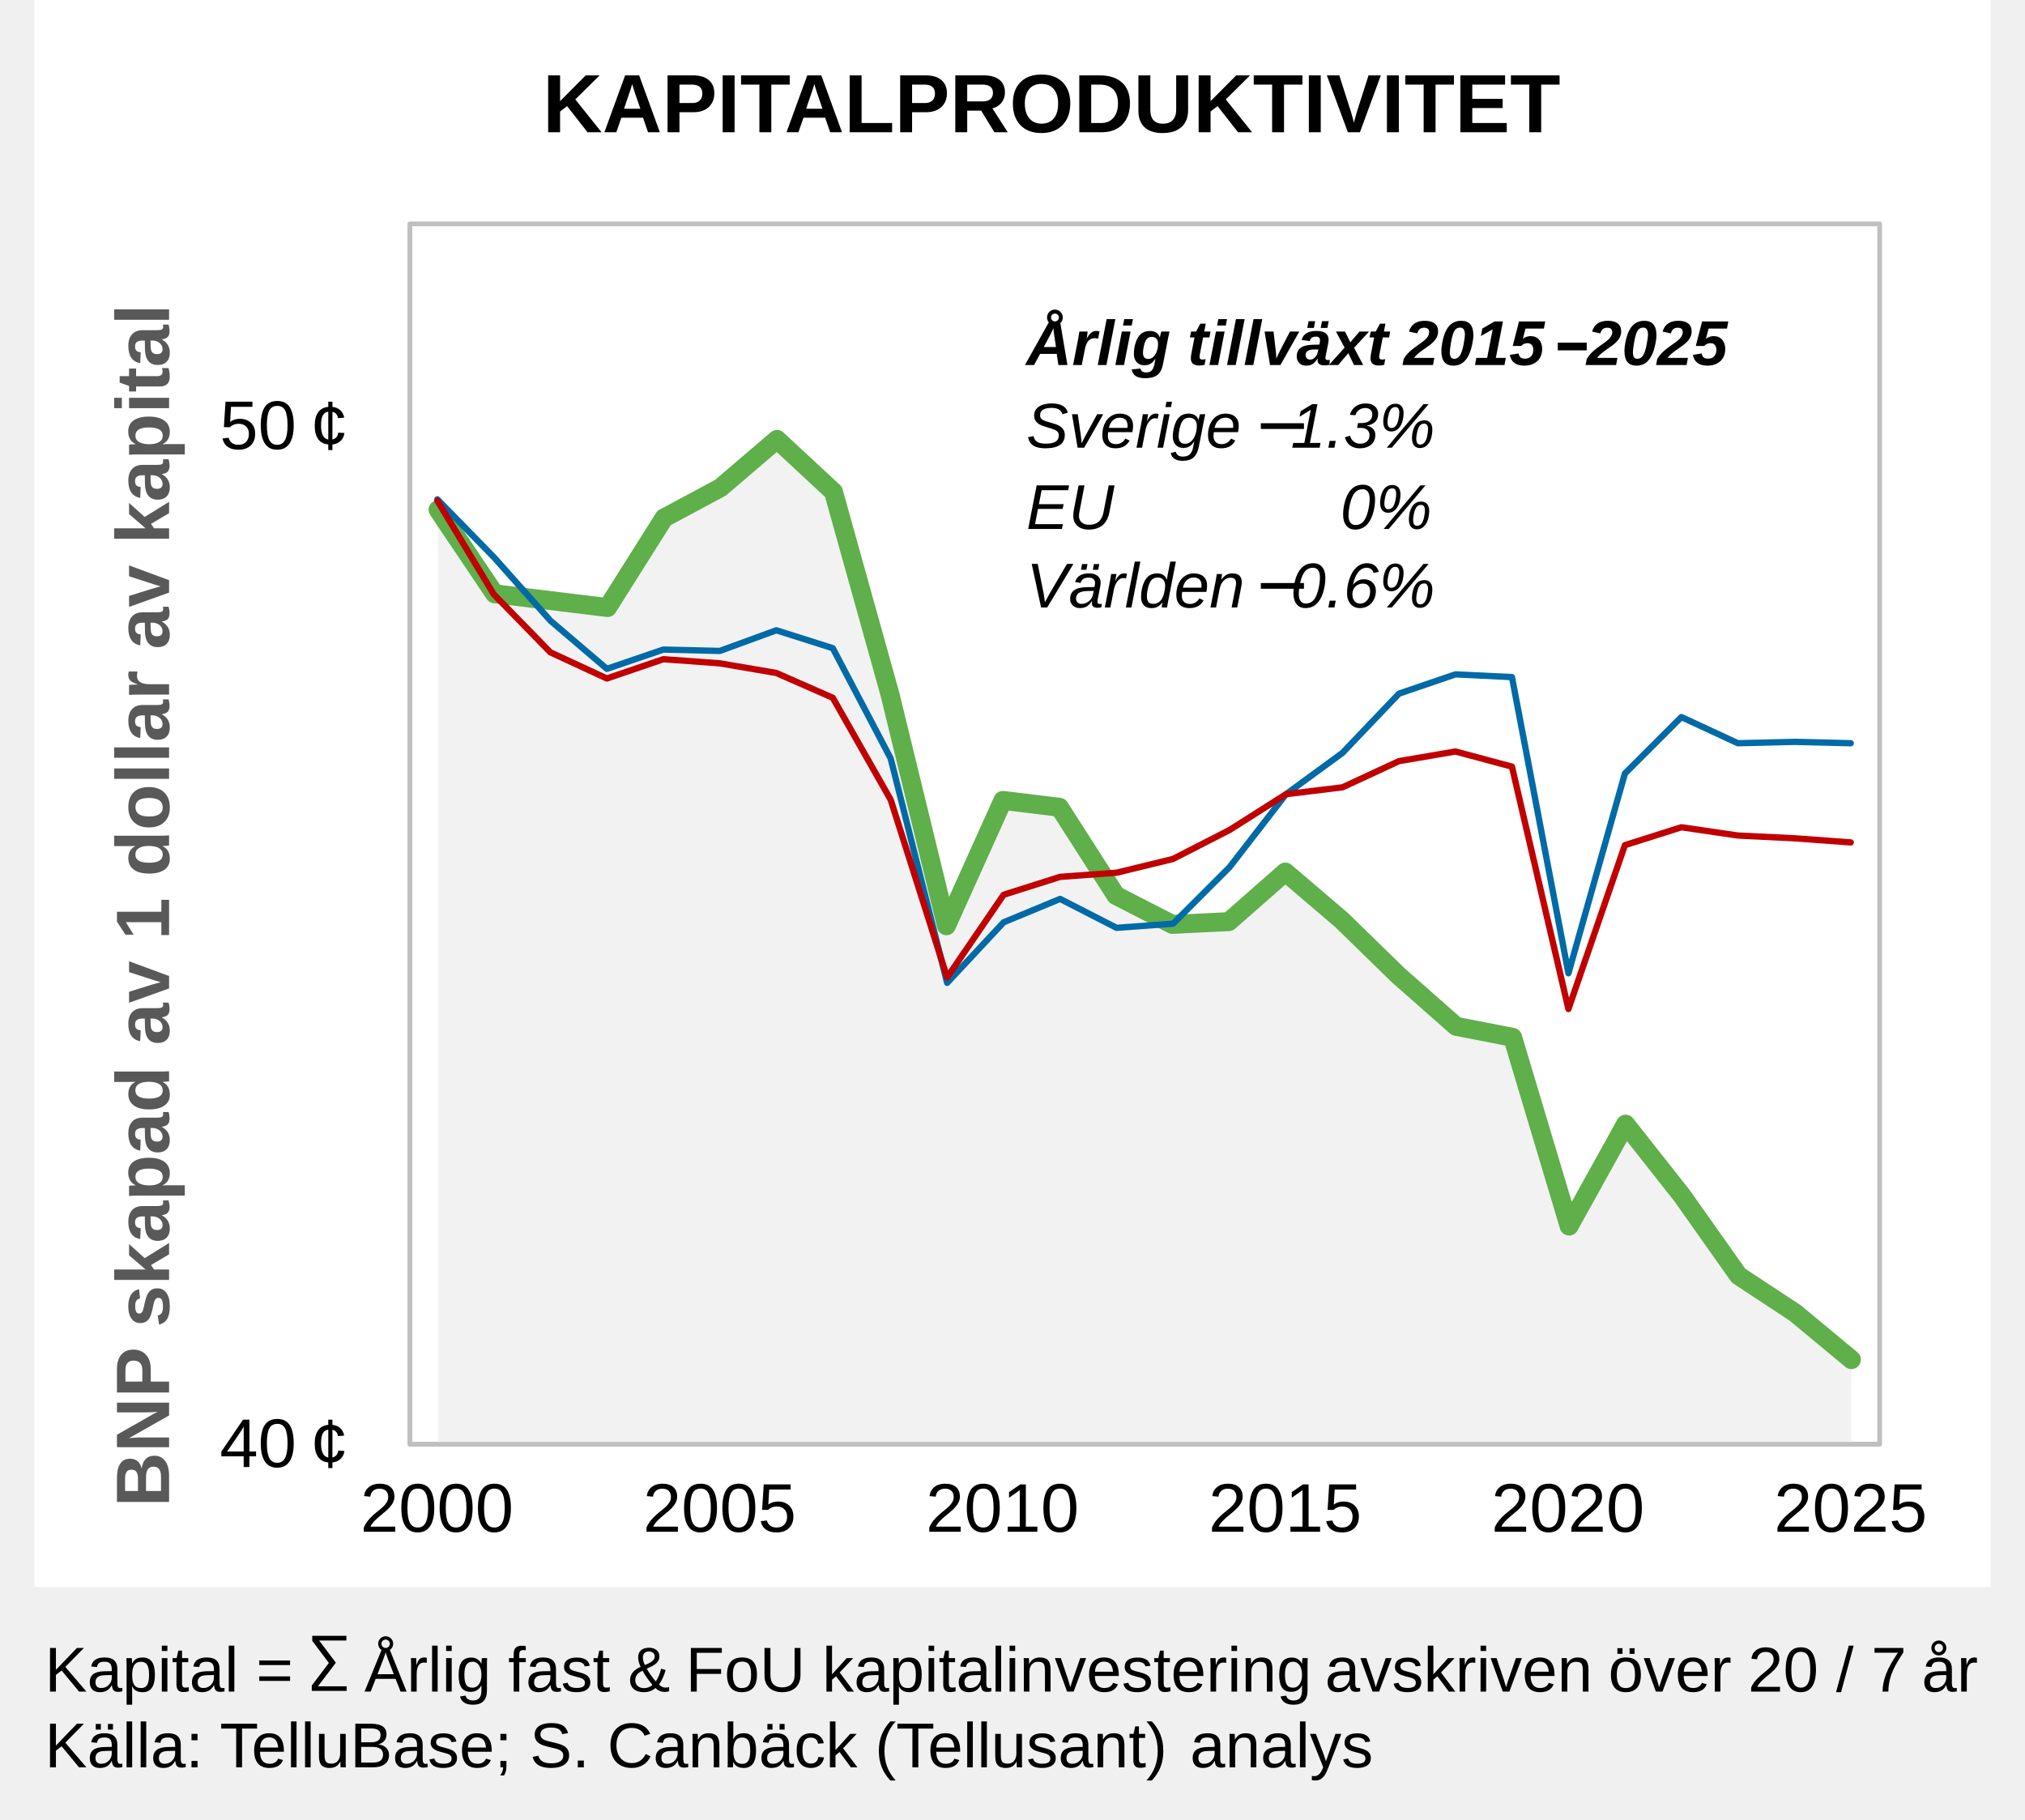
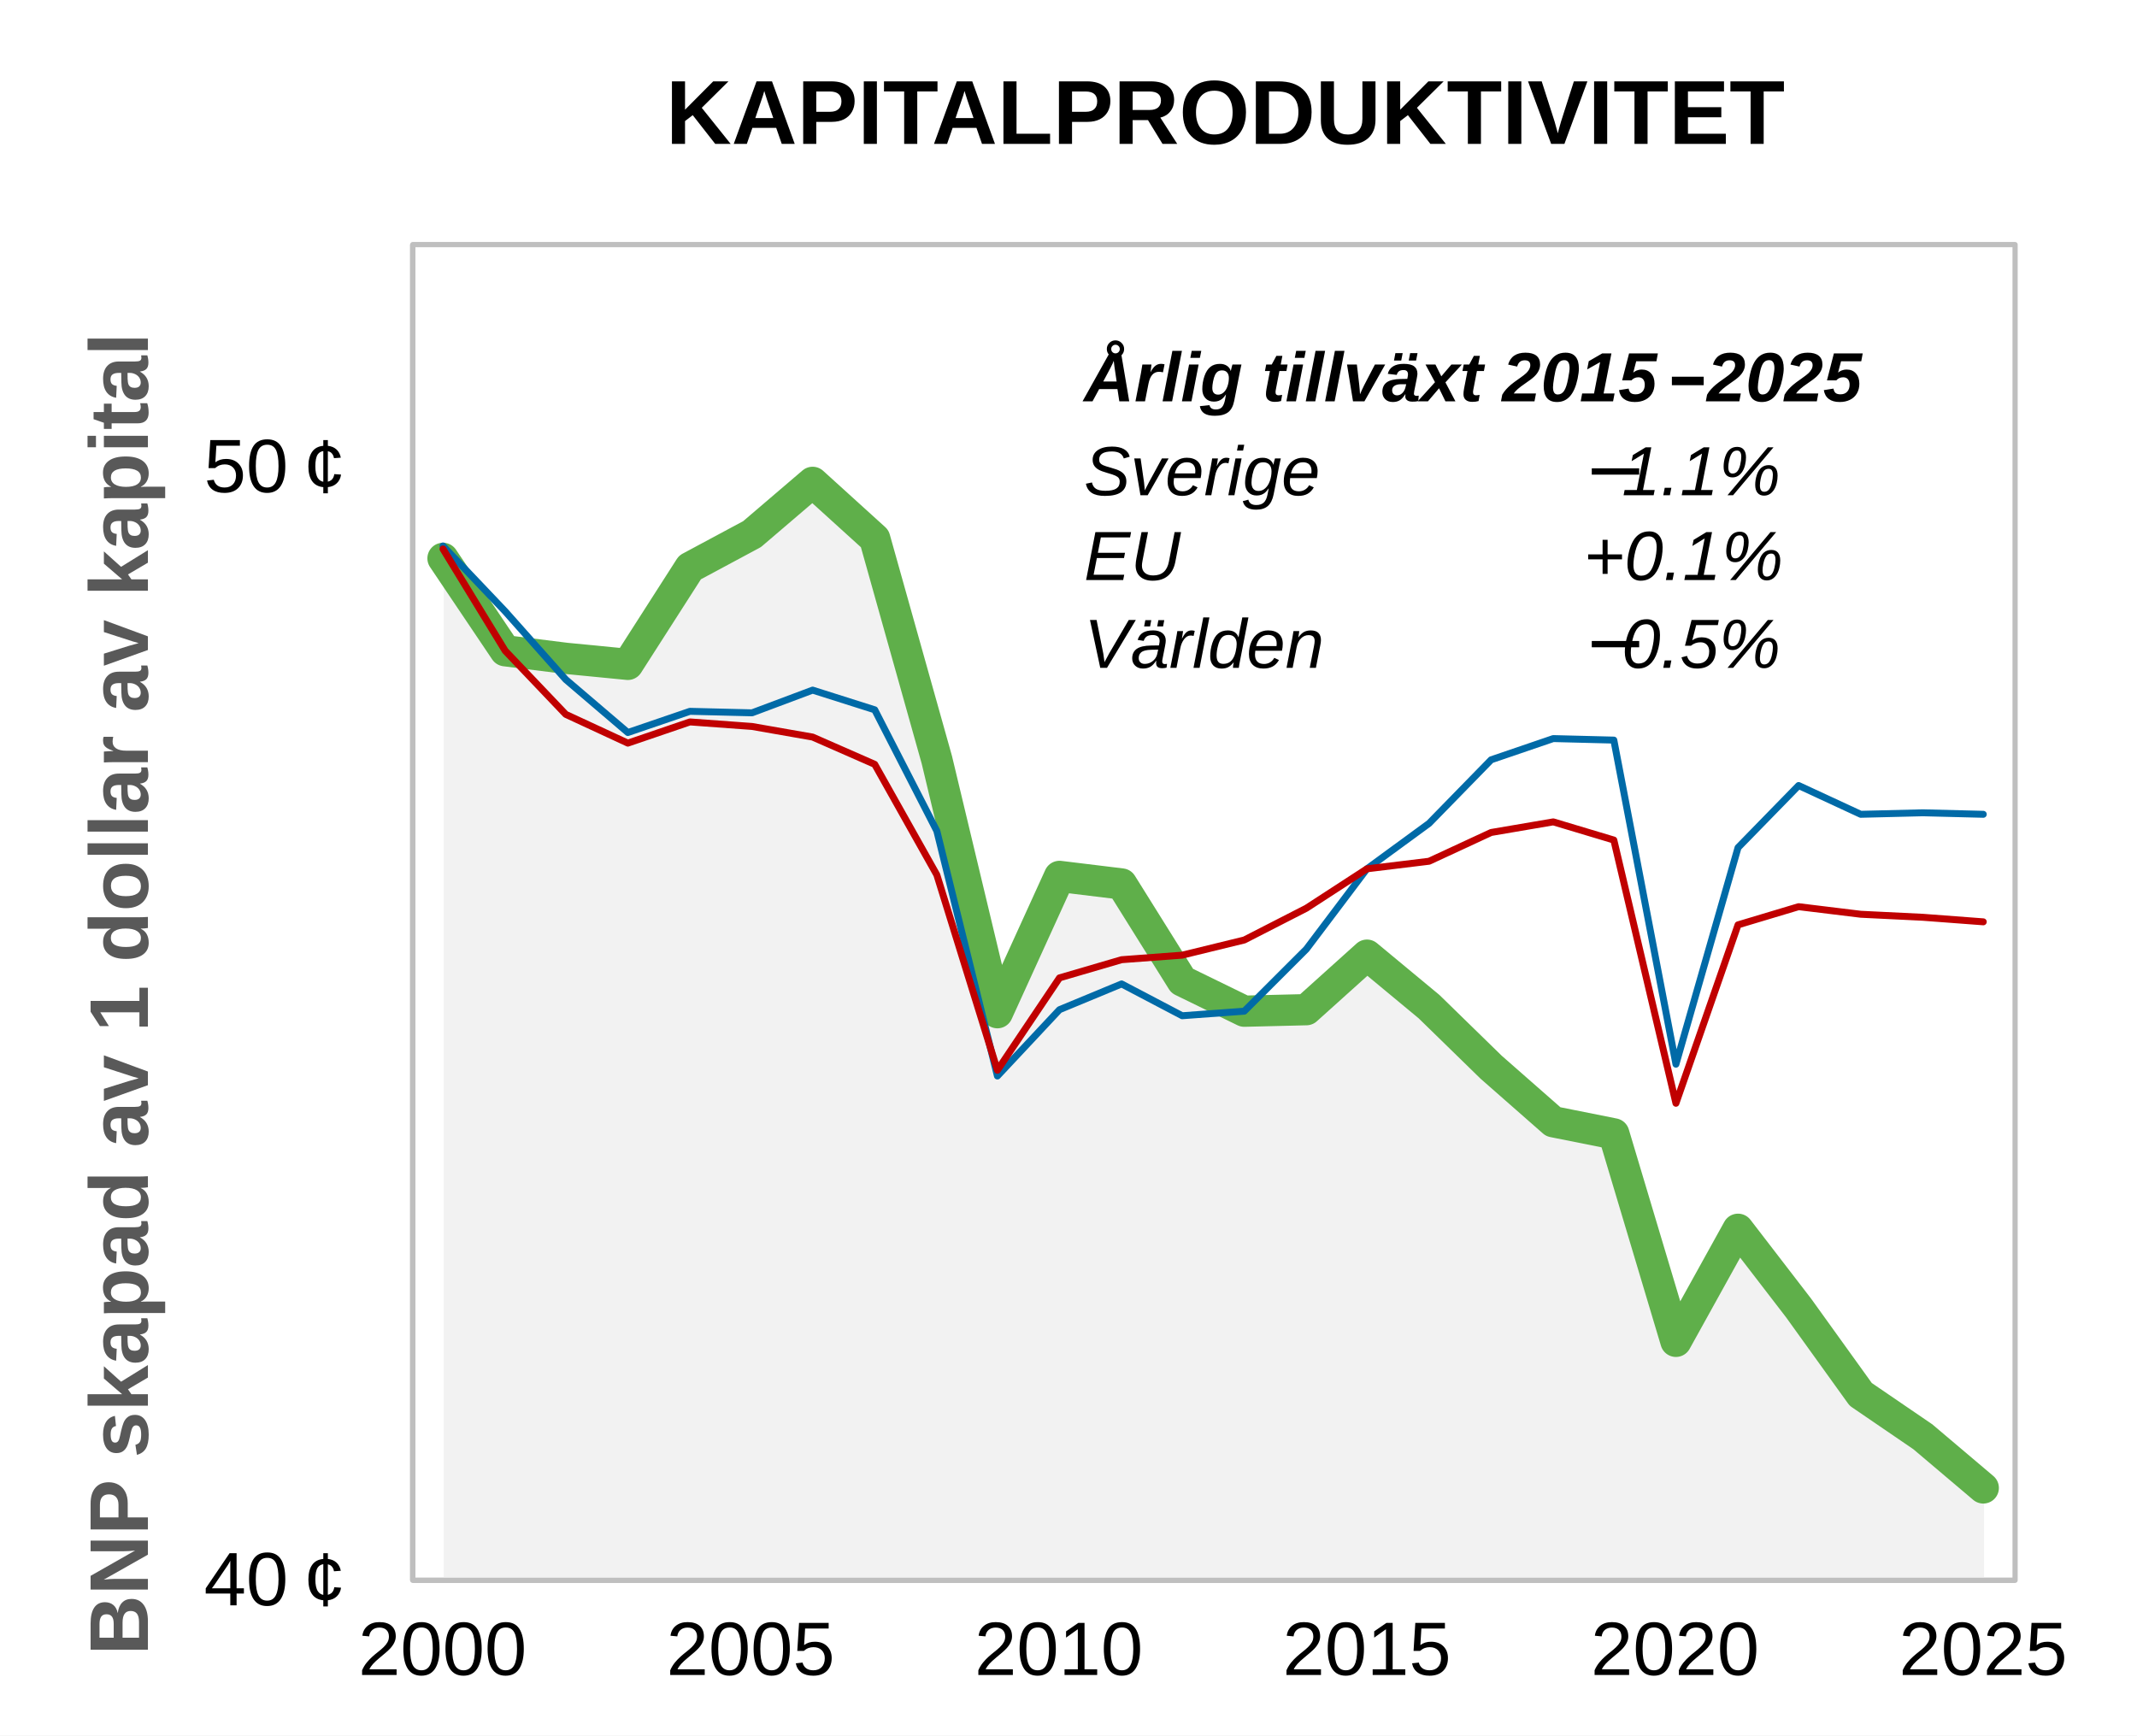
- <svg xmlns="http://www.w3.org/2000/svg" width="1470" height="1321" xml:space="preserve" overflow="hidden">
+ <svg xmlns="http://www.w3.org/2000/svg" width="1411" height="1146" xml:space="preserve" overflow="hidden">
  <defs>
    <clipPath id="clip0">
-       <rect x="748" y="1034" width="1470" height="1321" />
+       <rect x="1121" y="5324" width="1411" height="1146" />
    </clipPath>
  </defs>
-   <g clip-path="url(#clip0)" transform="translate(-748 -1034)">
-     <rect x="773" y="1034" width="1420" height="1152" fill="#FFFFFF" />
+   <g clip-path="url(#clip0)" transform="translate(-1121 -5324)">
+     <rect x="1121" y="5324" width="1411" height="1146" fill="#FFFFFF" />
    <g>
-       <rect x="1045.5" y="1196.5" width="1067" height="886" stroke="#BFBFBF" stroke-width="3.438" stroke-linejoin="round" stroke-miterlimit="10" fill="none" />
+       <rect x="1393.5" y="5485.5" width="1058" height="882" stroke="#BFBFBF" stroke-width="3.438" stroke-linejoin="round" stroke-miterlimit="10" fill="none" />
    </g>
    <g>
-       <path d="M1066 1404.05 1107.04 1465.05 1148.04 1470.05 1189.04 1475.05 1230.04 1410.05 1271.04 1388.05 1312.04 1353 1353.04 1391.05 1394.05 1538.05 1435.05 1706.06 1476.05 1615.05 1517.05 1620.05 1558.05 1684.06 1599.05 1705.06 1640.05 1703.06 1681.06 1667.05 1722.06 1702.06 1763.06 1742.06 1805.06 1779.06 1846.06 1787.06 1887.06 1924.06 1928.06 1850.06 1969.06 1902.06 2010.07 1960.06 2051.07 1987.07 2092 2021.07 2092 2083 2051.07 2083 2010.07 2083 1969.06 2083 1928.06 2083 1887.06 2083 1846.06 2083 1805.06 2083 1763.06 2083 1722.06 2083 1681.06 2083 1640.05 2083 1599.05 2083 1558.05 2083 1517.05 2083 1476.05 2083 1435.05 2083 1394.05 2083 1353.04 2083 1312.04 2083 1271.04 2083 1230.04 2083 1189.04 2083 1148.04 2083 1107.04 2083 1066 2083Z" fill="#F2F2F2" />
+       <path d="M1414 5692.19 1454.05 5753.19 1495.05 5758.19 1536.05 5763.19 1576.05 5698.19 1617.05 5677.19 1658.05 5642 1698.06 5679.19 1739.06 5826.19 1780.06 5992.2 1820.06 5903.19 1861.06 5907.19 1902.06 5971.2 1943.06 5992.2 1983.07 5990.2 2024.07 5954.2 2065.07 5988.2 2105.07 6029.2 2146.07 6065.2 2187.07 6073.2 2227.07 6210.2 2268.07 6136.2 2309.08 6188.2 2349.08 6245.21 2390.08 6272.21 2431 6306.21 2431 6367 2390.08 6367 2349.08 6367 2309.08 6367 2268.07 6367 2227.07 6367 2187.07 6367 2146.07 6367 2105.07 6367 2065.07 6367 2024.07 6367 1983.07 6367 1943.06 6367 1902.06 6367 1861.06 6367 1820.06 6367 1780.06 6367 1739.06 6367 1698.06 6367 1658.05 6367 1617.05 6367 1576.05 6367 1536.05 6367 1495.05 6367 1454.05 6367 1414 6367Z" fill="#F2F2F2" />
    </g>
    <g>
-       <path d="M0 0 0 886" stroke="#BFBFBF" stroke-width="3.438" stroke-linejoin="round" stroke-miterlimit="10" fill="none" fill-rule="evenodd" transform="matrix(1 0 0 -1 1045.5 2082.5)" />
+       <path d="M0 0 0 882" stroke="#BFBFBF" stroke-width="3.438" stroke-linejoin="round" stroke-miterlimit="10" fill="none" fill-rule="evenodd" transform="matrix(1 0 0 -1 1393.5 6367.5)" />
    </g>
    <g>
-       <path d="M1045.5 2082.5 2112.5 2082.5" stroke="#BFBFBF" stroke-width="3.438" stroke-linejoin="round" stroke-miterlimit="10" fill="none" fill-rule="evenodd" />
+       <path d="M1393.5 6367.5 2451.5 6367.5" stroke="#BFBFBF" stroke-width="3.438" stroke-linejoin="round" stroke-miterlimit="10" fill="none" fill-rule="evenodd" />
    </g>
    <g>
-       <path d="M1066 1404.05 1107.04 1465.05 1148.04 1470.05 1189.04 1475.05 1230.04 1410.05 1271.04 1388.05 1312.04 1353 1353.04 1391.05 1394.05 1538.05 1435.05 1706.06 1476.05 1615.05 1517.05 1620.05 1558.05 1684.06 1599.05 1705.06 1640.05 1703.06 1681.06 1667.05 1722.06 1702.06 1763.06 1742.06 1805.06 1779.06 1846.06 1787.06 1887.06 1924.06 1928.06 1850.06 1969.06 1902.06 2010.07 1960.06 2051.07 1987.07 2092 2021" stroke="#5FAF4A" stroke-width="13.75" stroke-linecap="round" stroke-linejoin="round" stroke-miterlimit="10" fill="none" />
+       <path d="M1413.5 5692.69 1454.55 5753.69 1494.55 5758.69 1535.55 5762.69 1576.55 5698.69 1617.55 5676.69 1657.55 5642.5 1698.56 5679.69 1739.56 5825.69 1779.56 5992.7 1820.56 5902.69 1861.56 5907.69 1901.56 5971.7 1942.56 5991.7 1983.57 5990.7 2023.57 5954.7 2064.57 5988.7 2105.57 6028.7 2146.57 6064.7 2186.57 6072.7 2227.57 6209.7 2268.57 6135.7 2308.58 6187.7 2349.58 6244.71 2390.58 6272.71 2430.5 6306.5" stroke="#5FAF4A" stroke-width="20.625" stroke-linecap="round" stroke-linejoin="round" stroke-miterlimit="10" fill="none" />
    </g>
    <g>
-       <path d="M1065.5 1396.5 1106.54 1438.55 1147.54 1484.55 1188.54 1519.55 1229.54 1505.55 1270.54 1506.55 1311.54 1491.55 1352.54 1504.55 1394.55 1584.55 1435.55 1747.5 1476.55 1703.56 1517.55 1686.56 1558.55 1707.56 1599.55 1704.56 1640.55 1663.55 1681.56 1610.55 1722.56 1580.55 1763.56 1537.55 1804.56 1523.55 1845.56 1525.55 1886.56 1740.56 1927.56 1595.55 1968.56 1554.55 2009.57 1573.55 2050.57 1572.55 2091.5 1573.55" stroke="#006AA7" stroke-width="4.583" stroke-linecap="round" stroke-linejoin="round" stroke-miterlimit="10" fill="none" />
+       <path d="M1413.5 5684.5 1454.55 5727.69 1494.55 5772.69 1535.55 5807.69 1576.55 5793.69 1617.55 5794.69 1657.55 5779.69 1698.56 5792.69 1739.56 5872.69 1779.56 6034.5 1820.56 5990.7 1861.56 5973.7 1901.56 5994.7 1942.56 5991.7 1983.57 5950.7 2023.57 5897.69 2064.57 5867.69 2105.57 5825.69 2146.57 5811.69 2186.57 5812.69 2227.57 6026.7 2268.57 5883.69 2308.58 5842.69 2349.58 5861.69 2390.58 5860.69 2430.5 5861.69" stroke="#006AA7" stroke-width="4.583" stroke-linecap="round" stroke-linejoin="round" stroke-miterlimit="10" fill="none" />
    </g>
    <g>
-       <path d="M1065.5 1397.5 1106.54 1465.55 1147.54 1507.55 1188.54 1526.55 1229.54 1512.55 1270.54 1515.55 1311.54 1522.55 1352.54 1540.55 1394.55 1614.55 1435.55 1743.56 1476.55 1683.56 1517.55 1670.56 1558.55 1667.55 1599.55 1657.55 1640.55 1636.55 1681.56 1610.55 1722.56 1605.55 1763.56 1586.55 1804.56 1579.55 1845.56 1590.55 1886.56 1766.5 1927.56 1647.55 1968.56 1634.55 2009.57 1640.55 2050.57 1642.55 2091.5 1645.55" stroke="#C00000" stroke-width="4.583" stroke-linecap="round" stroke-linejoin="round" stroke-miterlimit="10" fill="none" />
+       <path d="M1413.5 5686.5 1454.55 5753.69 1494.55 5795.69 1535.55 5814.69 1576.55 5800.69 1617.55 5803.69 1657.55 5810.69 1698.56 5828.69 1739.56 5901.69 1779.56 6030.7 1820.56 5969.7 1861.56 5957.7 1901.56 5954.7 1942.56 5944.69 1983.57 5923.69 2023.57 5897.69 2064.57 5892.69 2105.57 5873.69 2146.57 5866.69 2186.57 5878.69 2227.57 6052.5 2268.57 5934.69 2308.58 5922.69 2349.58 5927.69 2390.58 5929.69 2430.5 5932.69" stroke="#C00000" stroke-width="4.583" stroke-linecap="round" stroke-linejoin="round" stroke-miterlimit="10" fill="none" />
    </g>
    <g>
-       <text font-family="Arial,Arial_MSFontService,sans-serif" font-weight="400" font-size="50" transform="matrix(1 0 0 1 907.54 2099)">40 ¢</text>
+       <text font-family="Arial,Arial_MSFontService,sans-serif" font-weight="400" font-size="50" transform="matrix(1 0 0 1 1255.7 6384)">40 ¢</text>
    </g>
    <g>
-       <text font-family="Arial,Arial_MSFontService,sans-serif" font-weight="400" font-size="50" transform="matrix(1 0 0 1 907.54 1360)">50 ¢</text>
+       <text font-family="Arial,Arial_MSFontService,sans-serif" font-weight="400" font-size="50" transform="matrix(1 0 0 1 1255.7 5649)">50 ¢</text>
    </g>
    <g>
-       <text font-family="Arial,Arial_MSFontService,sans-serif" font-weight="400" font-size="50" transform="matrix(1 0 0 1 1009.58 2146)">2000</text>
+       <text font-family="Arial,Arial_MSFontService,sans-serif" font-weight="400" font-size="50" transform="matrix(1 0 0 1 1357.56 6430)">2000</text>
    </g>
    <g>
-       <text font-family="Arial,Arial_MSFontService,sans-serif" font-weight="400" font-size="50" transform="matrix(1 0 0 1 1214.82 2146)">2005</text>
+       <text font-family="Arial,Arial_MSFontService,sans-serif" font-weight="400" font-size="50" transform="matrix(1 0 0 1 1561.01 6430)">2005</text>
    </g>
    <g>
-       <text font-family="Arial,Arial_MSFontService,sans-serif" font-weight="400" font-size="50" transform="matrix(1 0 0 1 1420.07 2146)">2010</text>
+       <text font-family="Arial,Arial_MSFontService,sans-serif" font-weight="400" font-size="50" transform="matrix(1 0 0 1 1764.46 6430)">2010</text>
    </g>
    <g>
-       <text font-family="Arial,Arial_MSFontService,sans-serif" font-weight="400" font-size="50" transform="matrix(1 0 0 1 1625.31 2146)">2015</text>
+       <text font-family="Arial,Arial_MSFontService,sans-serif" font-weight="400" font-size="50" transform="matrix(1 0 0 1 1967.91 6430)">2015</text>
    </g>
    <g>
-       <text font-family="Arial,Arial_MSFontService,sans-serif" font-weight="400" font-size="50" transform="matrix(1 0 0 1 1830.56 2146)">2020</text>
+       <text font-family="Arial,Arial_MSFontService,sans-serif" font-weight="400" font-size="50" transform="matrix(1 0 0 1 2171.35 6430)">2020</text>
    </g>
    <g>
-       <text font-family="Arial,Arial_MSFontService,sans-serif" font-weight="400" font-size="50" transform="matrix(1 0 0 1 2035.8 2146)">2025</text>
+       <text font-family="Arial,Arial_MSFontService,sans-serif" font-weight="400" font-size="50" transform="matrix(1 0 0 1 2374.8 6430)">2025</text>
    </g>
    <g>
-       <text fill="#595959" font-family="Arial,Arial_MSFontService,sans-serif" font-weight="700" font-size="55" transform="matrix(6.12323e-17 -1 1 6.12323e-17 870.746 2128)">BNP skapad av 1 dollar av kapital</text>
+       <text fill="#595959" font-family="Arial,Arial_MSFontService,sans-serif" font-weight="700" font-size="55" transform="matrix(6.12323e-17 -1 1 6.12323e-17 1218.66 6417)">BNP skapad av 1 dollar av kapital</text>
    </g>
    <g>
-       <text font-family="Arial,Arial_MSFontService,sans-serif" font-weight="700" font-size="60" transform="matrix(1 0 0 1 1141.92 1130)">KAPITALPRODUKTIVITET</text>
+       <text font-family="Arial,Arial_MSFontService,sans-serif" font-weight="700" font-size="60" transform="matrix(1 0 0 1 1560.65 5419)">KAPITALPRODUKTIVITET</text>
    </g>
-     <text font-family="Arial,Arial_MSFontService,sans-serif" font-style="italic" font-weight="700" font-size="46" transform="matrix(1 0 0 1 1492.98 1299)">Årlig</text>
-     <text font-family="Arial,Arial_MSFontService,sans-serif" font-style="italic" font-weight="700" font-size="46" transform="matrix(1 0 0 1 1609.86 1299)">tillväxt</text>
-     <text font-family="Arial,Arial_MSFontService,sans-serif" font-style="italic" font-weight="700" font-size="46" transform="matrix(1 0 0 1 1766.84 1299)">2015 </text>
-     <text font-family="Aptos,Aptos_MSFontService,sans-serif" font-weight="700" font-size="50" transform="matrix(1 0 0 1 1876.84 1299)">–</text>
-     <text font-family="Arial,Arial_MSFontService,sans-serif" font-style="italic" font-weight="700" font-size="46" transform="matrix(1 0 0 1 1899.75 1299)">2025</text>
-     <text font-family="Arial,Arial_MSFontService,sans-serif" font-style="italic" font-weight="400" font-size="46" transform="matrix(1 0 0 1 1492.98 1359)">Sverige</text>
-     <text font-family="Aptos,Aptos_MSFontService,sans-serif" font-style="italic" font-weight="400" font-size="50" transform="matrix(1 0 0 1 1657.98 1359)">−</text>
-     <text font-family="Arial,Arial_MSFontService,sans-serif" font-style="italic" font-weight="400" font-size="46" transform="matrix(1 0 0 1 1684.91 1359)">1.3%</text>
-     <text font-family="Arial,Arial_MSFontService,sans-serif" font-style="italic" font-weight="400" font-size="46" transform="matrix(1 0 0 1 1492.98 1418)">EU</text>
-     <text font-family="Arial,Arial_MSFontService,sans-serif" font-style="italic" font-weight="400" font-size="46" transform="matrix(1 0 0 1 1721 1418)">0%</text>
-     <text font-family="Arial,Arial_MSFontService,sans-serif" font-style="italic" font-weight="400" font-size="46" transform="matrix(1 0 0 1 1492.98 1475)">Världen</text>
-     <text font-family="Aptos,Aptos_MSFontService,sans-serif" font-style="italic" font-weight="400" font-size="50" transform="matrix(1 0 0 1 1657.98 1475)">−</text>
-     <text font-family="Arial,Arial_MSFontService,sans-serif" font-style="italic" font-weight="400" font-size="46" transform="matrix(1 0 0 1 1684.91 1475)">0.6%</text>
-     <text font-family="Arial,Arial_MSFontService,sans-serif" font-weight="400" font-size="46" transform="matrix(1 0 0 1 780.531 2262)">Kapital =</text>
-     <path d="M974.668 2221.51 999.433 2221.51 999.433 2224.92 979.653 2224.92 991.805 2241.05 978.812 2258.16 999.633 2258.16 999.633 2261.51 974.328 2261.51 974.328 2257.62 986.74 2241.22 974.668 2225.15Z" />
-     <text fill="#000000" fill-opacity="0" font-family="Arial,Arial_MSFontService,sans-serif" font-size="40" x="974.328" y="2256.51">∑ </text>
-     <text font-family="Arial,Arial_MSFontService,sans-serif" font-weight="400" font-size="46" transform="matrix(1 0 0 1 1012.56 2262)">Årlig</text>
-     <text font-family="Arial,Arial_MSFontService,sans-serif" font-weight="400" font-size="46" transform="matrix(1 0 0 1 1116.83 2262)">fast &amp; </text>
-     <text font-family="Arial,Arial_MSFontService,sans-serif" font-weight="400" font-size="46" transform="matrix(1 0 0 1 1245.74 2262)">FoU</text>
-     <text font-family="Arial,Arial_MSFontService,sans-serif" font-weight="400" font-size="46" transform="matrix(1 0 0 1 1344.85 2262)">kapitalinvestering</text>
-     <text font-family="Arial,Arial_MSFontService,sans-serif" font-weight="400" font-size="46" transform="matrix(1 0 0 1 1709.8 2262)">avskriven</text>
-     <text font-family="Arial,Arial_MSFontService,sans-serif" font-weight="400" font-size="46" transform="matrix(1 0 0 1 1915.48 2262)">över</text>
-     <text font-family="Arial,Arial_MSFontService,sans-serif" font-weight="400" font-size="46" transform="matrix(1 0 0 1 2016.89 2262)">20 / 7 </text>
-     <text font-family="Arial,Arial_MSFontService,sans-serif" font-weight="400" font-size="46" transform="matrix(1 0 0 1 2142.93 2262)">år</text>
-     <text font-family="Arial,Arial_MSFontService,sans-serif" font-weight="400" font-size="46" transform="matrix(1 0 0 1 780.531 2317)">Källa: TelluBase; S. Canbäck (Tellusant) </text>
-     <text font-family="Arial,Arial_MSFontService,sans-serif" font-weight="400" font-size="46" transform="matrix(1 0 0 1 1611.83 2317)">analys</text>
+     <text font-family="Arial,Arial_MSFontService,sans-serif" font-style="italic" font-weight="700" font-size="46" transform="matrix(1 0 0 1 1836.71 5589)">Årlig tillväxt 2015 </text>
+     <text font-family="Calibri,Calibri_MSFontService,sans-serif" font-weight="700" font-size="50" transform="matrix(1 0 0 1 2222.9 5589)">–</text>
+     <text font-family="Arial,Arial_MSFontService,sans-serif" font-style="italic" font-weight="700" font-size="46" transform="matrix(1 0 0 1 2248.02 5589)">2025</text>
+     <text font-family="Arial,Arial_MSFontService,sans-serif" font-style="italic" font-weight="400" font-size="46" transform="matrix(1 0 0 1 1836.71 5651)">Sverige</text>
+     <text font-family="Calibri,Calibri_MSFontService,sans-serif" font-style="italic" font-weight="400" font-size="50" transform="matrix(1 0 0 1 2166.71 5651)">−</text>
+     <text font-family="Arial,Arial_MSFontService,sans-serif" font-style="italic" font-weight="400" font-size="46" transform="matrix(1 0 0 1 2191.83 5651)">1.1%</text>
+     <text font-family="Arial,Arial_MSFontService,sans-serif" font-style="italic" font-weight="400" font-size="46" transform="matrix(1 0 0 1 1836.71 5707)">EU</text>
+     <text font-family="Arial,Arial_MSFontService,sans-serif" font-style="italic" font-weight="400" font-size="46" transform="matrix(1 0 0 1 2166.71 5707)">+0.1%</text>
+     <g>
+       <text font-family="Arial,Arial_MSFontService,sans-serif" font-style="italic" font-weight="400" font-size="46" transform="matrix(1 0 0 1 1836.71 5765)">Världen</text>
+     </g>
+     <g>
+       <text font-family="Calibri,Calibri_MSFontService,sans-serif" font-style="italic" font-weight="400" font-size="50" transform="matrix(1 0 0 1 2166.71 5765)">−</text>
+     </g>
+     <g>
+       <text font-family="Arial,Arial_MSFontService,sans-serif" font-style="italic" font-weight="400" font-size="46" transform="matrix(1 0 0 1 2191.83 5765)">0.5%</text>
+     </g>
  </g>
</svg>
